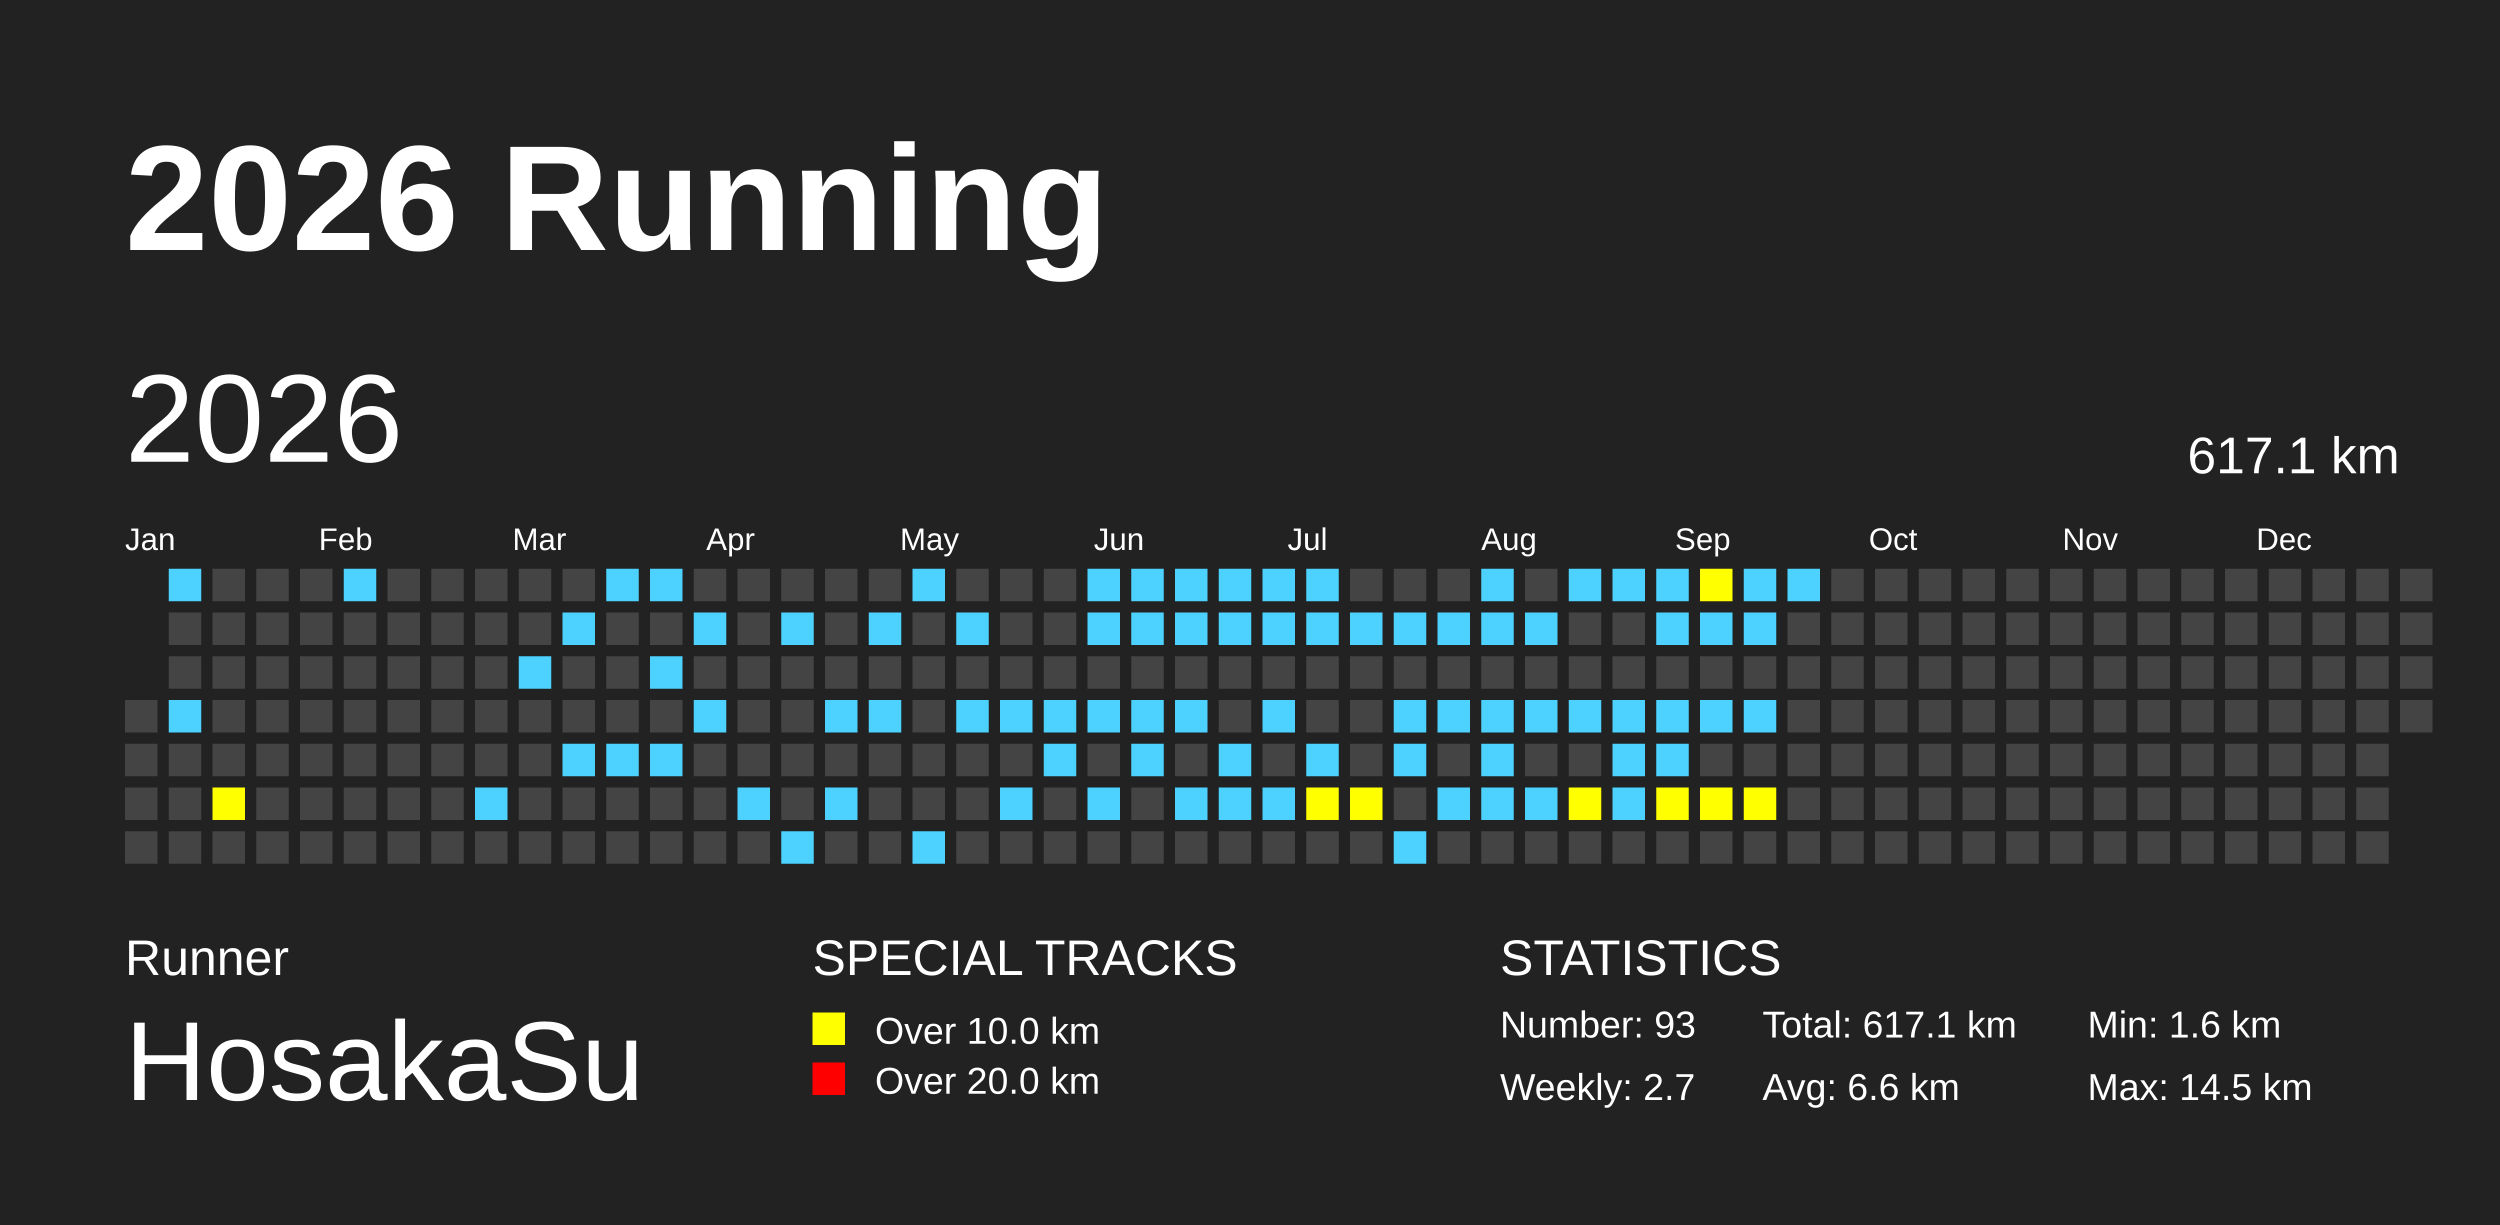
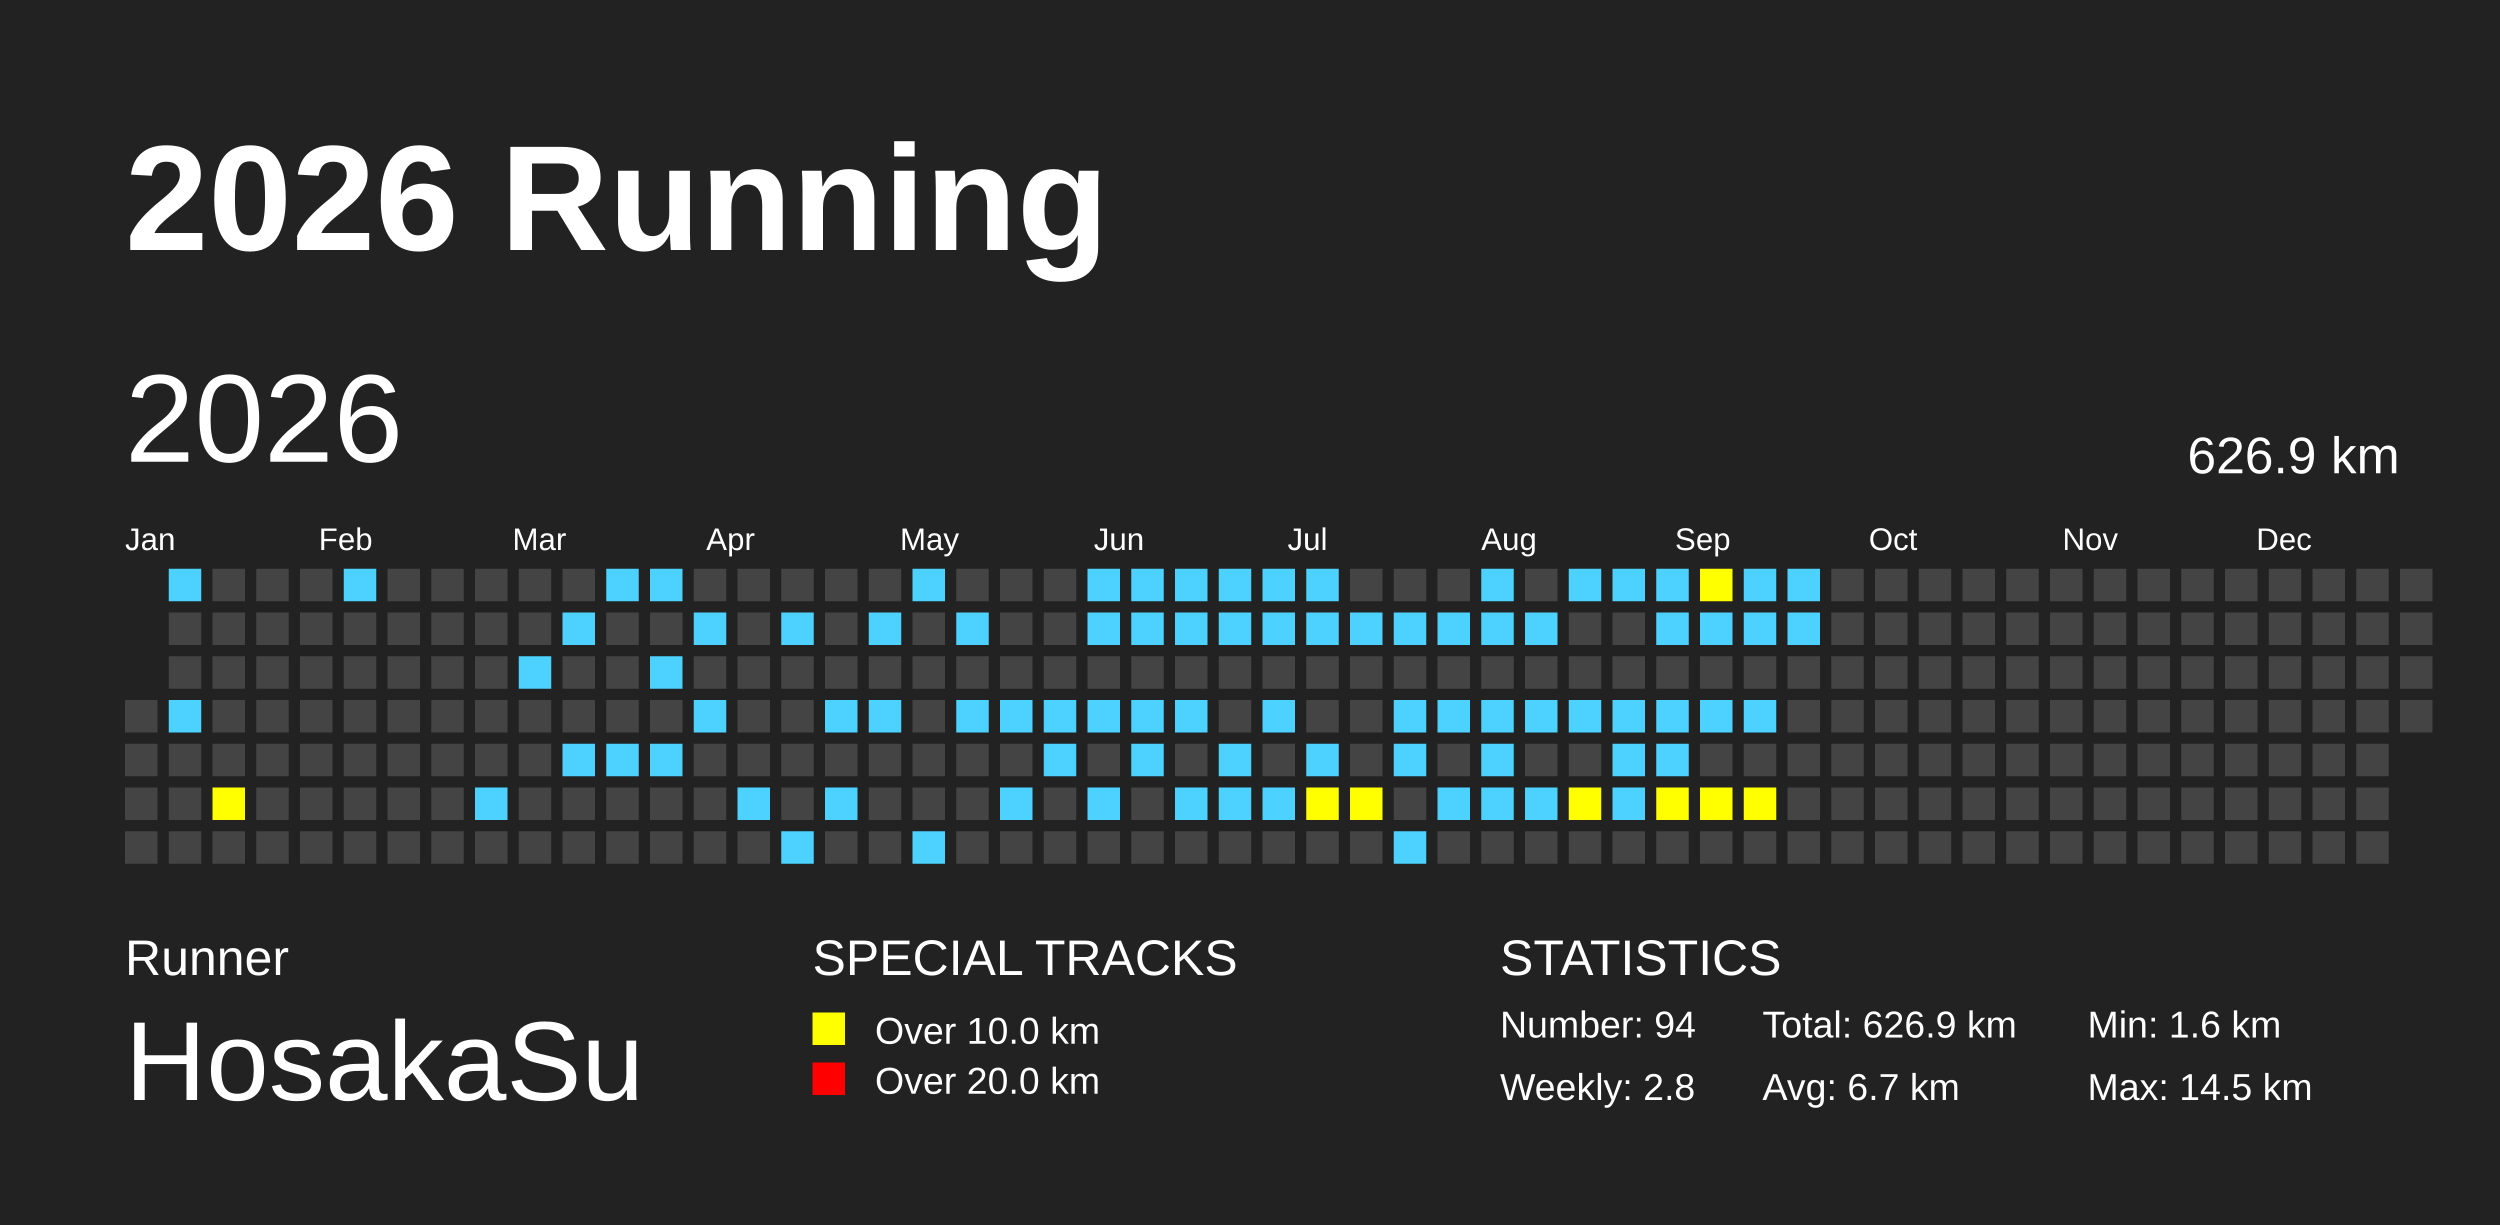
<svg xmlns="http://www.w3.org/2000/svg" baseProfile="full" height="98mm" version="1.1" viewBox="0,0,200,98" width="200mm">
  <defs>
    <pattern height="2" id="indoor-stripe" patternUnits="userSpaceOnUse" width="2">
      <line stroke="white" stroke-opacity="0.45" stroke-width="0.5" x1="0" x2="2" y1="2" y2="0" />
    </pattern>
  </defs>
  <rect fill="#222222" height="98" width="200" x="0" y="0" />
  <text fill="#FFFFFF" style="font-size:12px; font-family:Arial; font-weight:bold;" x="10" y="20">2026 Running</text>
  <text fill="#FFFFFF" style="font-size:4px; font-family:Arial" x="10" y="78">Runner</text>
  <text fill="#FFFFFF" style="font-size:9px; font-family:Arial" x="10" y="88">HosakaSu</text>
  <text fill="#FFFFFF" style="font-size:4px; font-family:Arial" x="65" y="78">SPECIAL TRACKS</text>
  <rect fill="yellow" height="2.6" width="2.6" x="65" y="81" />
  <text fill="#FFFFFF" style="font-size:3px; font-family:Arial" x="70" y="83.5">Over 10.0 km</text>
  <rect fill="red" height="2.6" width="2.6" x="65" y="85" />
  <text fill="#FFFFFF" style="font-size:3px; font-family:Arial" x="70" y="87.5">Over 20.0 km</text>
  <text fill="#FFFFFF" style="font-size:4px; font-family:Arial" x="120" y="78">STATISTICS</text>
-   <text fill="#FFFFFF" style="font-size:3px; font-family:Arial" x="120" y="83">Number: 93</text>
-   <text fill="#FFFFFF" style="font-size:3px; font-family:Arial" x="120" y="88">Weekly: 2.7</text>
-   <text fill="#FFFFFF" style="font-size:3px; font-family:Arial" x="141" y="83">Total: 617.1 km</text>
-   <text fill="#FFFFFF" style="font-size:3px; font-family:Arial" x="141" y="88">Avg: 6.6 km</text>
+   <text fill="#FFFFFF" style="font-size:3px; font-family:Arial" x="120" y="83">Number: 94</text>
+   <text fill="#FFFFFF" style="font-size:3px; font-family:Arial" x="120" y="88">Weekly: 2.8</text>
+   <text fill="#FFFFFF" style="font-size:3px; font-family:Arial" x="141" y="83">Total: 626.9 km</text>
+   <text fill="#FFFFFF" style="font-size:3px; font-family:Arial" x="141" y="88">Avg: 6.7 km</text>
  <text fill="#FFFFFF" style="font-size:3px; font-family:Arial" x="167" y="83">Min: 1.6 km</text>
  <text fill="#FFFFFF" style="font-size:3px; font-family:Arial" x="167" y="88">Max: 14.5 km</text>
  <text dominant-baseline="hanging" fill="#FFFFFF" style="font-size:10.0px; font-family:Arial;" x="10" y="30">2026</text>
-   <text dominant-baseline="hanging" fill="#FFFFFF" style="font-size:4.125px; font-family:Arial;" x="175" y="35">617.1 km</text>
+   <text dominant-baseline="hanging" fill="#FFFFFF" style="font-size:4.125px; font-family:Arial;" x="175" y="35">626.9 km</text>
  <text fill="#FFFFFF" style="font-size:2.5px; font-family:Arial" x="10.0" y="44">Jan</text>
  <text fill="#FFFFFF" style="font-size:2.5px; font-family:Arial" x="25.5" y="44">Feb</text>
  <text fill="#FFFFFF" style="font-size:2.5px; font-family:Arial" x="41.0" y="44">Mar</text>
  <text fill="#FFFFFF" style="font-size:2.5px; font-family:Arial" x="56.5" y="44">Apr</text>
  <text fill="#FFFFFF" style="font-size:2.5px; font-family:Arial" x="72.0" y="44">May</text>
  <text fill="#FFFFFF" style="font-size:2.5px; font-family:Arial" x="87.5" y="44">Jun</text>
  <text fill="#FFFFFF" style="font-size:2.5px; font-family:Arial" x="103.0" y="44">Jul</text>
  <text fill="#FFFFFF" style="font-size:2.5px; font-family:Arial" x="118.5" y="44">Aug</text>
  <text fill="#FFFFFF" style="font-size:2.5px; font-family:Arial" x="134.0" y="44">Sep</text>
  <text fill="#FFFFFF" style="font-size:2.5px; font-family:Arial" x="149.5" y="44">Oct</text>
  <text fill="#FFFFFF" style="font-size:2.5px; font-family:Arial" x="165.0" y="44">Nov</text>
  <text fill="#FFFFFF" style="font-size:2.5px; font-family:Arial" x="180.5" y="44">Dec</text>
  <rect fill="#444444" height="2.6" width="2.6" x="10.0" y="56.0" />
  <rect fill="#444444" height="2.6" width="2.6" x="10.0" y="59.5" />
  <rect fill="#444444" height="2.6" width="2.6" x="10.0" y="63.0" />
  <rect fill="#444444" height="2.6" width="2.6" x="10.0" y="66.5" />
  <rect fill="#4DD2FF" height="2.6" width="2.6" x="13.5" y="45.5" />
  <rect fill="#444444" height="2.6" width="2.6" x="13.5" y="49.0" />
  <rect fill="#444444" height="2.6" width="2.6" x="13.5" y="52.5" />
  <rect fill="#4DD2FF" height="2.6" width="2.6" x="13.5" y="56.0" />
  <rect fill="#444444" height="2.6" width="2.6" x="13.5" y="59.5" />
  <rect fill="#444444" height="2.6" width="2.6" x="13.5" y="63.0" />
  <rect fill="#444444" height="2.6" width="2.6" x="13.5" y="66.5" />
  <rect fill="#444444" height="2.6" width="2.6" x="17.0" y="45.5" />
  <rect fill="#444444" height="2.6" width="2.6" x="17.0" y="49.0" />
  <rect fill="#444444" height="2.6" width="2.6" x="17.0" y="52.5" />
  <rect fill="#444444" height="2.6" width="2.6" x="17.0" y="56.0" />
  <rect fill="#444444" height="2.6" width="2.6" x="17.0" y="59.5" />
  <rect fill="yellow" height="2.6" width="2.6" x="17.0" y="63.0" />
  <rect fill="#444444" height="2.6" width="2.6" x="17.0" y="66.5" />
  <rect fill="#444444" height="2.6" width="2.6" x="20.5" y="45.5" />
  <rect fill="#444444" height="2.6" width="2.6" x="20.5" y="49.0" />
  <rect fill="#444444" height="2.6" width="2.6" x="20.5" y="52.5" />
  <rect fill="#444444" height="2.6" width="2.6" x="20.5" y="56.0" />
  <rect fill="#444444" height="2.6" width="2.6" x="20.5" y="59.5" />
  <rect fill="#444444" height="2.6" width="2.6" x="20.5" y="63.0" />
  <rect fill="#444444" height="2.6" width="2.6" x="20.5" y="66.5" />
  <rect fill="#444444" height="2.6" width="2.6" x="24.0" y="45.5" />
  <rect fill="#444444" height="2.6" width="2.6" x="24.0" y="49.0" />
  <rect fill="#444444" height="2.6" width="2.6" x="24.0" y="52.5" />
  <rect fill="#444444" height="2.6" width="2.6" x="24.0" y="56.0" />
  <rect fill="#444444" height="2.6" width="2.6" x="24.0" y="59.5" />
  <rect fill="#444444" height="2.6" width="2.6" x="24.0" y="63.0" />
  <rect fill="#444444" height="2.6" width="2.6" x="24.0" y="66.5" />
  <rect fill="#4DD2FF" height="2.6" width="2.6" x="27.5" y="45.5" />
  <rect fill="#444444" height="2.6" width="2.6" x="27.5" y="49.0" />
  <rect fill="#444444" height="2.6" width="2.6" x="27.5" y="52.5" />
  <rect fill="#444444" height="2.6" width="2.6" x="27.5" y="56.0" />
  <rect fill="#444444" height="2.6" width="2.6" x="27.5" y="59.5" />
  <rect fill="#444444" height="2.6" width="2.6" x="27.5" y="63.0" />
  <rect fill="#444444" height="2.6" width="2.6" x="27.5" y="66.5" />
  <rect fill="#444444" height="2.6" width="2.6" x="31.0" y="45.5" />
  <rect fill="#444444" height="2.6" width="2.6" x="31.0" y="49.0" />
  <rect fill="#444444" height="2.6" width="2.6" x="31.0" y="52.5" />
  <rect fill="#444444" height="2.6" width="2.6" x="31.0" y="56.0" />
  <rect fill="#444444" height="2.6" width="2.6" x="31.0" y="59.5" />
  <rect fill="#444444" height="2.6" width="2.6" x="31.0" y="63.0" />
  <rect fill="#444444" height="2.6" width="2.6" x="31.0" y="66.5" />
  <rect fill="#444444" height="2.6" width="2.6" x="34.5" y="45.5" />
  <rect fill="#444444" height="2.6" width="2.6" x="34.5" y="49.0" />
  <rect fill="#444444" height="2.6" width="2.6" x="34.5" y="52.5" />
  <rect fill="#444444" height="2.6" width="2.6" x="34.5" y="56.0" />
  <rect fill="#444444" height="2.6" width="2.6" x="34.5" y="59.5" />
  <rect fill="#444444" height="2.6" width="2.6" x="34.5" y="63.0" />
  <rect fill="#444444" height="2.6" width="2.6" x="34.5" y="66.5" />
  <rect fill="#444444" height="2.6" width="2.6" x="38.0" y="45.5" />
  <rect fill="#444444" height="2.6" width="2.6" x="38.0" y="49.0" />
  <rect fill="#444444" height="2.6" width="2.6" x="38.0" y="52.5" />
  <rect fill="#444444" height="2.6" width="2.6" x="38.0" y="56.0" />
  <rect fill="#444444" height="2.6" width="2.6" x="38.0" y="59.5" />
  <rect fill="#4DD2FF" height="2.6" width="2.6" x="38.0" y="63.0" />
  <rect fill="#444444" height="2.6" width="2.6" x="38.0" y="66.5" />
  <rect fill="#444444" height="2.6" width="2.6" x="41.5" y="45.5" />
  <rect fill="#444444" height="2.6" width="2.6" x="41.5" y="49.0" />
  <rect fill="#4DD2FF" height="2.6" width="2.6" x="41.5" y="52.5" />
  <rect fill="#444444" height="2.6" width="2.6" x="41.5" y="56.0" />
  <rect fill="#444444" height="2.6" width="2.6" x="41.5" y="59.5" />
  <rect fill="#444444" height="2.6" width="2.6" x="41.5" y="63.0" />
  <rect fill="#444444" height="2.6" width="2.6" x="41.5" y="66.5" />
  <rect fill="#444444" height="2.6" width="2.6" x="45.0" y="45.5" />
  <rect fill="#4DD2FF" height="2.6" width="2.6" x="45.0" y="49.0" />
  <rect fill="#444444" height="2.6" width="2.6" x="45.0" y="52.5" />
  <rect fill="#444444" height="2.6" width="2.6" x="45.0" y="56.0" />
  <rect fill="#4DD2FF" height="2.6" width="2.6" x="45.0" y="59.5" />
  <rect fill="#444444" height="2.6" width="2.6" x="45.0" y="63.0" />
  <rect fill="#444444" height="2.6" width="2.6" x="45.0" y="66.5" />
  <rect fill="#4DD2FF" height="2.6" width="2.6" x="48.5" y="45.5" />
  <rect fill="#444444" height="2.6" width="2.6" x="48.5" y="49.0" />
  <rect fill="#444444" height="2.6" width="2.6" x="48.5" y="52.5" />
  <rect fill="#444444" height="2.6" width="2.6" x="48.5" y="56.0" />
  <rect fill="#4DD2FF" height="2.6" width="2.6" x="48.5" y="59.5" />
  <rect fill="#444444" height="2.6" width="2.6" x="48.5" y="63.0" />
  <rect fill="#444444" height="2.6" width="2.6" x="48.5" y="66.5" />
  <rect fill="#4DD2FF" height="2.6" width="2.6" x="52.0" y="45.5" />
  <rect fill="#444444" height="2.6" width="2.6" x="52.0" y="49.0" />
  <rect fill="#4DD2FF" height="2.6" width="2.6" x="52.0" y="52.5" />
  <rect fill="#444444" height="2.6" width="2.6" x="52.0" y="56.0" />
  <rect fill="#4DD2FF" height="2.6" width="2.6" x="52.0" y="59.5" />
  <rect fill="#444444" height="2.6" width="2.6" x="52.0" y="63.0" />
  <rect fill="#444444" height="2.6" width="2.6" x="52.0" y="66.5" />
  <rect fill="#444444" height="2.6" width="2.6" x="55.5" y="45.5" />
  <rect fill="#4DD2FF" height="2.6" width="2.6" x="55.5" y="49.0" />
  <rect fill="#444444" height="2.6" width="2.6" x="55.5" y="52.5" />
  <rect fill="#4DD2FF" height="2.6" width="2.6" x="55.5" y="56.0" />
  <rect fill="#444444" height="2.6" width="2.6" x="55.5" y="59.5" />
  <rect fill="#444444" height="2.6" width="2.6" x="55.5" y="63.0" />
  <rect fill="#444444" height="2.6" width="2.6" x="55.5" y="66.5" />
  <rect fill="#444444" height="2.6" width="2.6" x="59.0" y="45.5" />
  <rect fill="#444444" height="2.6" width="2.6" x="59.0" y="49.0" />
  <rect fill="#444444" height="2.6" width="2.6" x="59.0" y="52.5" />
  <rect fill="#444444" height="2.6" width="2.6" x="59.0" y="56.0" />
  <rect fill="#444444" height="2.6" width="2.6" x="59.0" y="59.5" />
  <rect fill="#4DD2FF" height="2.6" width="2.6" x="59.0" y="63.0" />
  <rect fill="#444444" height="2.6" width="2.6" x="59.0" y="66.5" />
  <rect fill="#444444" height="2.6" width="2.6" x="62.5" y="45.5" />
  <rect fill="#4DD2FF" height="2.6" width="2.6" x="62.5" y="49.0" />
  <rect fill="#444444" height="2.6" width="2.6" x="62.5" y="52.5" />
  <rect fill="#444444" height="2.6" width="2.6" x="62.5" y="56.0" />
  <rect fill="#444444" height="2.6" width="2.6" x="62.5" y="59.5" />
  <rect fill="#444444" height="2.6" width="2.6" x="62.5" y="63.0" />
  <rect fill="#4DD2FF" height="2.6" width="2.6" x="62.5" y="66.5" />
  <rect fill="#444444" height="2.6" width="2.6" x="66.0" y="45.5" />
  <rect fill="#444444" height="2.6" width="2.6" x="66.0" y="49.0" />
  <rect fill="#444444" height="2.6" width="2.6" x="66.0" y="52.5" />
  <rect fill="#4DD2FF" height="2.6" width="2.6" x="66.0" y="56.0" />
  <rect fill="#444444" height="2.6" width="2.6" x="66.0" y="59.5" />
  <rect fill="#4DD2FF" height="2.6" width="2.6" x="66.0" y="63.0" />
  <rect fill="#444444" height="2.6" width="2.6" x="66.0" y="66.5" />
  <rect fill="#444444" height="2.6" width="2.6" x="69.5" y="45.5" />
  <rect fill="#4DD2FF" height="2.6" width="2.6" x="69.5" y="49.0" />
  <rect fill="#444444" height="2.6" width="2.6" x="69.5" y="52.5" />
  <rect fill="#4DD2FF" height="2.6" width="2.6" x="69.5" y="56.0" />
  <rect fill="#444444" height="2.6" width="2.6" x="69.5" y="59.5" />
  <rect fill="#444444" height="2.6" width="2.6" x="69.5" y="63.0" />
  <rect fill="#444444" height="2.6" width="2.6" x="69.5" y="66.5" />
  <rect fill="#4DD2FF" height="2.6" width="2.6" x="73.0" y="45.5" />
  <rect fill="#444444" height="2.6" width="2.6" x="73.0" y="49.0" />
  <rect fill="#444444" height="2.6" width="2.6" x="73.0" y="52.5" />
  <rect fill="#444444" height="2.6" width="2.6" x="73.0" y="56.0" />
  <rect fill="#444444" height="2.6" width="2.6" x="73.0" y="59.5" />
  <rect fill="#444444" height="2.6" width="2.6" x="73.0" y="63.0" />
  <rect fill="#4DD2FF" height="2.6" width="2.6" x="73.0" y="66.5" />
  <rect fill="#444444" height="2.6" width="2.6" x="76.5" y="45.5" />
  <rect fill="#4DD2FF" height="2.6" width="2.6" x="76.5" y="49.0" />
  <rect fill="#444444" height="2.6" width="2.6" x="76.5" y="52.5" />
  <rect fill="#4DD2FF" height="2.6" width="2.6" x="76.5" y="56.0" />
  <rect fill="#444444" height="2.6" width="2.6" x="76.5" y="59.5" />
  <rect fill="#444444" height="2.6" width="2.6" x="76.5" y="63.0" />
  <rect fill="#444444" height="2.6" width="2.6" x="76.5" y="66.5" />
  <rect fill="#444444" height="2.6" width="2.6" x="80.0" y="45.5" />
  <rect fill="#444444" height="2.6" width="2.6" x="80.0" y="49.0" />
  <rect fill="#444444" height="2.6" width="2.6" x="80.0" y="52.5" />
  <rect fill="#4DD2FF" height="2.6" width="2.6" x="80.0" y="56.0" />
  <rect fill="#444444" height="2.6" width="2.6" x="80.0" y="59.5" />
  <rect fill="#4DD2FF" height="2.6" width="2.6" x="80.0" y="63.0" />
  <rect fill="#444444" height="2.6" width="2.6" x="80.0" y="66.5" />
  <rect fill="#444444" height="2.6" width="2.6" x="83.5" y="45.5" />
  <rect fill="#444444" height="2.6" width="2.6" x="83.5" y="49.0" />
  <rect fill="#444444" height="2.6" width="2.6" x="83.5" y="52.5" />
  <rect fill="#4DD2FF" height="2.6" width="2.6" x="83.5" y="56.0" />
  <rect fill="#4DD2FF" height="2.6" width="2.6" x="83.5" y="59.5" />
  <rect fill="#444444" height="2.6" width="2.6" x="83.5" y="63.0" />
  <rect fill="#444444" height="2.6" width="2.6" x="83.5" y="66.5" />
  <rect fill="#4DD2FF" height="2.6" width="2.6" x="87.0" y="45.5" />
  <rect fill="#4DD2FF" height="2.6" width="2.6" x="87.0" y="49.0" />
  <rect fill="#444444" height="2.6" width="2.6" x="87.0" y="52.5" />
  <rect fill="#4DD2FF" height="2.6" width="2.6" x="87.0" y="56.0" />
  <rect fill="#444444" height="2.6" width="2.6" x="87.0" y="59.5" />
  <rect fill="#4DD2FF" height="2.6" width="2.6" x="87.0" y="63.0" />
  <rect fill="#444444" height="2.6" width="2.6" x="87.0" y="66.5" />
  <rect fill="#4DD2FF" height="2.6" width="2.6" x="90.5" y="45.5" />
  <rect fill="#4DD2FF" height="2.6" width="2.6" x="90.5" y="49.0" />
  <rect fill="#444444" height="2.6" width="2.6" x="90.5" y="52.5" />
  <rect fill="#4DD2FF" height="2.6" width="2.6" x="90.5" y="56.0" />
  <rect fill="#4DD2FF" height="2.6" width="2.6" x="90.5" y="59.5" />
  <rect fill="#444444" height="2.6" width="2.6" x="90.5" y="63.0" />
  <rect fill="#444444" height="2.6" width="2.6" x="90.5" y="66.5" />
  <rect fill="#4DD2FF" height="2.6" width="2.6" x="94.0" y="45.5" />
  <rect fill="#4DD2FF" height="2.6" width="2.6" x="94.0" y="49.0" />
  <rect fill="#444444" height="2.6" width="2.6" x="94.0" y="52.5" />
  <rect fill="#4DD2FF" height="2.6" width="2.6" x="94.0" y="56.0" />
  <rect fill="#444444" height="2.6" width="2.6" x="94.0" y="59.5" />
  <rect fill="#4DD2FF" height="2.6" width="2.6" x="94.0" y="63.0" />
  <rect fill="#444444" height="2.6" width="2.6" x="94.0" y="66.5" />
  <rect fill="#4DD2FF" height="2.6" width="2.6" x="97.5" y="45.5" />
  <rect fill="#4DD2FF" height="2.6" width="2.6" x="97.5" y="49.0" />
  <rect fill="#444444" height="2.6" width="2.6" x="97.5" y="52.5" />
  <rect fill="#444444" height="2.6" width="2.6" x="97.5" y="56.0" />
  <rect fill="#4DD2FF" height="2.6" width="2.6" x="97.5" y="59.5" />
  <rect fill="#4DD2FF" height="2.6" width="2.6" x="97.5" y="63.0" />
  <rect fill="#444444" height="2.6" width="2.6" x="97.5" y="66.5" />
  <rect fill="#4DD2FF" height="2.6" width="2.6" x="101.0" y="45.5" />
  <rect fill="#4DD2FF" height="2.6" width="2.6" x="101.0" y="49.0" />
  <rect fill="#444444" height="2.6" width="2.6" x="101.0" y="52.5" />
  <rect fill="#4DD2FF" height="2.6" width="2.6" x="101.0" y="56.0" />
  <rect fill="#444444" height="2.6" width="2.6" x="101.0" y="59.5" />
  <rect fill="#4DD2FF" height="2.6" width="2.6" x="101.0" y="63.0" />
  <rect fill="#444444" height="2.6" width="2.6" x="101.0" y="66.5" />
  <rect fill="#4DD2FF" height="2.6" width="2.6" x="104.5" y="45.5" />
  <rect fill="#4DD2FF" height="2.6" width="2.6" x="104.5" y="49.0" />
  <rect fill="#444444" height="2.6" width="2.6" x="104.5" y="52.5" />
  <rect fill="#444444" height="2.6" width="2.6" x="104.5" y="56.0" />
  <rect fill="#4DD2FF" height="2.6" width="2.6" x="104.5" y="59.5" />
  <rect fill="yellow" height="2.6" width="2.6" x="104.5" y="63.0" />
  <rect fill="#444444" height="2.6" width="2.6" x="104.5" y="66.5" />
  <rect fill="#444444" height="2.6" width="2.6" x="108.0" y="45.5" />
  <rect fill="#4DD2FF" height="2.6" width="2.6" x="108.0" y="49.0" />
  <rect fill="#444444" height="2.6" width="2.6" x="108.0" y="52.5" />
  <rect fill="#444444" height="2.6" width="2.6" x="108.0" y="56.0" />
  <rect fill="#444444" height="2.6" width="2.6" x="108.0" y="59.5" />
  <rect fill="yellow" height="2.6" width="2.6" x="108.0" y="63.0" />
  <rect fill="#444444" height="2.6" width="2.6" x="108.0" y="66.5" />
  <rect fill="#444444" height="2.6" width="2.6" x="111.5" y="45.5" />
  <rect fill="#4DD2FF" height="2.6" width="2.6" x="111.5" y="49.0" />
  <rect fill="#444444" height="2.6" width="2.6" x="111.5" y="52.5" />
  <rect fill="#4DD2FF" height="2.6" width="2.6" x="111.5" y="56.0" />
  <rect fill="#4DD2FF" height="2.6" width="2.6" x="111.5" y="59.5" />
  <rect fill="#444444" height="2.6" width="2.6" x="111.5" y="63.0" />
  <rect fill="#4DD2FF" height="2.6" width="2.6" x="111.5" y="66.5" />
  <rect fill="#444444" height="2.6" width="2.6" x="115.0" y="45.5" />
  <rect fill="#4DD2FF" height="2.6" width="2.6" x="115.0" y="49.0" />
  <rect fill="#444444" height="2.6" width="2.6" x="115.0" y="52.5" />
  <rect fill="#4DD2FF" height="2.6" width="2.6" x="115.0" y="56.0" />
  <rect fill="#444444" height="2.6" width="2.6" x="115.0" y="59.5" />
  <rect fill="#4DD2FF" height="2.6" width="2.6" x="115.0" y="63.0" />
  <rect fill="#444444" height="2.6" width="2.6" x="115.0" y="66.5" />
  <rect fill="#4DD2FF" height="2.6" width="2.6" x="118.5" y="45.5" />
  <rect fill="#4DD2FF" height="2.6" width="2.6" x="118.5" y="49.0" />
  <rect fill="#444444" height="2.6" width="2.6" x="118.5" y="52.5" />
  <rect fill="#4DD2FF" height="2.6" width="2.6" x="118.5" y="56.0" />
  <rect fill="#4DD2FF" height="2.6" width="2.6" x="118.5" y="59.5" />
  <rect fill="#4DD2FF" height="2.6" width="2.6" x="118.5" y="63.0" />
  <rect fill="#444444" height="2.6" width="2.6" x="118.5" y="66.5" />
  <rect fill="#444444" height="2.6" width="2.6" x="122.0" y="45.5" />
  <rect fill="#4DD2FF" height="2.6" width="2.6" x="122.0" y="49.0" />
  <rect fill="#444444" height="2.6" width="2.6" x="122.0" y="52.5" />
  <rect fill="#4DD2FF" height="2.6" width="2.6" x="122.0" y="56.0" />
  <rect fill="#444444" height="2.6" width="2.6" x="122.0" y="59.5" />
  <rect fill="#4DD2FF" height="2.6" width="2.6" x="122.0" y="63.0" />
  <rect fill="#444444" height="2.6" width="2.6" x="122.0" y="66.5" />
  <rect fill="#4DD2FF" height="2.6" width="2.6" x="125.5" y="45.5" />
  <rect fill="#444444" height="2.6" width="2.6" x="125.5" y="49.0" />
  <rect fill="#444444" height="2.6" width="2.6" x="125.5" y="52.5" />
  <rect fill="#4DD2FF" height="2.6" width="2.6" x="125.5" y="56.0" />
  <rect fill="#444444" height="2.6" width="2.6" x="125.5" y="59.5" />
  <rect fill="yellow" height="2.6" width="2.6" x="125.5" y="63.0" />
  <rect fill="#444444" height="2.6" width="2.6" x="125.5" y="66.5" />
  <rect fill="#4DD2FF" height="2.6" width="2.6" x="129.0" y="45.5" />
  <rect fill="#444444" height="2.6" width="2.6" x="129.0" y="49.0" />
  <rect fill="#444444" height="2.6" width="2.6" x="129.0" y="52.5" />
  <rect fill="#4DD2FF" height="2.6" width="2.6" x="129.0" y="56.0" />
  <rect fill="#4DD2FF" height="2.6" width="2.6" x="129.0" y="59.5" />
  <rect fill="#4DD2FF" height="2.6" width="2.6" x="129.0" y="63.0" />
  <rect fill="#444444" height="2.6" width="2.6" x="129.0" y="66.5" />
  <rect fill="#4DD2FF" height="2.6" width="2.6" x="132.5" y="45.5" />
  <rect fill="#4DD2FF" height="2.6" width="2.6" x="132.5" y="49.0" />
  <rect fill="#444444" height="2.6" width="2.6" x="132.5" y="52.5" />
  <rect fill="#4DD2FF" height="2.6" width="2.6" x="132.5" y="56.0" />
  <rect fill="#4DD2FF" height="2.6" width="2.6" x="132.5" y="59.5" />
  <rect fill="yellow" height="2.6" width="2.6" x="132.5" y="63.0" />
  <rect fill="#444444" height="2.6" width="2.6" x="132.5" y="66.5" />
  <rect fill="yellow" height="2.6" width="2.6" x="136.0" y="45.5" />
  <rect fill="#4DD2FF" height="2.6" width="2.6" x="136.0" y="49.0" />
  <rect fill="#444444" height="2.6" width="2.6" x="136.0" y="52.5" />
  <rect fill="#4DD2FF" height="2.6" width="2.6" x="136.0" y="56.0" />
  <rect fill="#444444" height="2.6" width="2.6" x="136.0" y="59.5" />
  <rect fill="yellow" height="2.6" width="2.6" x="136.0" y="63.0" />
  <rect fill="#444444" height="2.6" width="2.6" x="136.0" y="66.5" />
  <rect fill="#4DD2FF" height="2.6" width="2.6" x="139.5" y="45.5" />
  <rect fill="#4DD2FF" height="2.6" width="2.6" x="139.5" y="49.0" />
  <rect fill="#444444" height="2.6" width="2.6" x="139.5" y="52.5" />
  <rect fill="#4DD2FF" height="2.6" width="2.6" x="139.5" y="56.0" />
  <rect fill="#444444" height="2.6" width="2.6" x="139.5" y="59.5" />
  <rect fill="yellow" height="2.6" width="2.6" x="139.5" y="63.0" />
  <rect fill="#444444" height="2.6" width="2.6" x="139.5" y="66.5" />
  <rect fill="#4DD2FF" height="2.6" width="2.6" x="143.0" y="45.5" />
-   <rect fill="#444444" height="2.6" width="2.6" x="143.0" y="49.0" />
+   <rect fill="#4DD2FF" height="2.6" width="2.6" x="143.0" y="49.0" />
  <rect fill="#444444" height="2.6" width="2.6" x="143.0" y="52.5" />
  <rect fill="#444444" height="2.6" width="2.6" x="143.0" y="56.0" />
  <rect fill="#444444" height="2.6" width="2.6" x="143.0" y="59.5" />
  <rect fill="#444444" height="2.6" width="2.6" x="143.0" y="63.0" />
  <rect fill="#444444" height="2.6" width="2.6" x="143.0" y="66.5" />
  <rect fill="#444444" height="2.6" width="2.6" x="146.5" y="45.5" />
  <rect fill="#444444" height="2.6" width="2.6" x="146.5" y="49.0" />
  <rect fill="#444444" height="2.6" width="2.6" x="146.5" y="52.5" />
  <rect fill="#444444" height="2.6" width="2.6" x="146.5" y="56.0" />
  <rect fill="#444444" height="2.6" width="2.6" x="146.5" y="59.5" />
  <rect fill="#444444" height="2.6" width="2.6" x="146.5" y="63.0" />
  <rect fill="#444444" height="2.6" width="2.6" x="146.5" y="66.5" />
  <rect fill="#444444" height="2.6" width="2.6" x="150.0" y="45.5" />
  <rect fill="#444444" height="2.6" width="2.6" x="150.0" y="49.0" />
  <rect fill="#444444" height="2.6" width="2.6" x="150.0" y="52.5" />
  <rect fill="#444444" height="2.6" width="2.6" x="150.0" y="56.0" />
  <rect fill="#444444" height="2.6" width="2.6" x="150.0" y="59.5" />
  <rect fill="#444444" height="2.6" width="2.6" x="150.0" y="63.0" />
  <rect fill="#444444" height="2.6" width="2.6" x="150.0" y="66.5" />
  <rect fill="#444444" height="2.6" width="2.6" x="153.5" y="45.5" />
  <rect fill="#444444" height="2.6" width="2.6" x="153.5" y="49.0" />
  <rect fill="#444444" height="2.6" width="2.6" x="153.5" y="52.5" />
  <rect fill="#444444" height="2.6" width="2.6" x="153.5" y="56.0" />
  <rect fill="#444444" height="2.6" width="2.6" x="153.5" y="59.5" />
  <rect fill="#444444" height="2.6" width="2.6" x="153.5" y="63.0" />
  <rect fill="#444444" height="2.6" width="2.6" x="153.5" y="66.5" />
  <rect fill="#444444" height="2.6" width="2.6" x="157.0" y="45.5" />
  <rect fill="#444444" height="2.6" width="2.6" x="157.0" y="49.0" />
  <rect fill="#444444" height="2.6" width="2.6" x="157.0" y="52.5" />
  <rect fill="#444444" height="2.6" width="2.6" x="157.0" y="56.0" />
  <rect fill="#444444" height="2.6" width="2.6" x="157.0" y="59.5" />
  <rect fill="#444444" height="2.6" width="2.6" x="157.0" y="63.0" />
  <rect fill="#444444" height="2.6" width="2.6" x="157.0" y="66.5" />
  <rect fill="#444444" height="2.6" width="2.6" x="160.5" y="45.5" />
  <rect fill="#444444" height="2.6" width="2.6" x="160.5" y="49.0" />
  <rect fill="#444444" height="2.6" width="2.6" x="160.5" y="52.5" />
  <rect fill="#444444" height="2.6" width="2.6" x="160.5" y="56.0" />
  <rect fill="#444444" height="2.6" width="2.6" x="160.5" y="59.5" />
  <rect fill="#444444" height="2.6" width="2.6" x="160.5" y="63.0" />
  <rect fill="#444444" height="2.6" width="2.6" x="160.5" y="66.5" />
  <rect fill="#444444" height="2.6" width="2.6" x="164.0" y="45.5" />
  <rect fill="#444444" height="2.6" width="2.6" x="164.0" y="49.0" />
  <rect fill="#444444" height="2.6" width="2.6" x="164.0" y="52.5" />
  <rect fill="#444444" height="2.6" width="2.6" x="164.0" y="56.0" />
  <rect fill="#444444" height="2.6" width="2.6" x="164.0" y="59.5" />
  <rect fill="#444444" height="2.6" width="2.6" x="164.0" y="63.0" />
  <rect fill="#444444" height="2.6" width="2.6" x="164.0" y="66.5" />
  <rect fill="#444444" height="2.6" width="2.6" x="167.5" y="45.5" />
  <rect fill="#444444" height="2.6" width="2.6" x="167.5" y="49.0" />
  <rect fill="#444444" height="2.6" width="2.6" x="167.5" y="52.5" />
  <rect fill="#444444" height="2.6" width="2.6" x="167.5" y="56.0" />
  <rect fill="#444444" height="2.6" width="2.6" x="167.5" y="59.5" />
  <rect fill="#444444" height="2.6" width="2.6" x="167.5" y="63.0" />
  <rect fill="#444444" height="2.6" width="2.6" x="167.5" y="66.5" />
  <rect fill="#444444" height="2.6" width="2.6" x="171.0" y="45.5" />
  <rect fill="#444444" height="2.6" width="2.6" x="171.0" y="49.0" />
  <rect fill="#444444" height="2.6" width="2.6" x="171.0" y="52.5" />
  <rect fill="#444444" height="2.6" width="2.6" x="171.0" y="56.0" />
  <rect fill="#444444" height="2.6" width="2.6" x="171.0" y="59.5" />
  <rect fill="#444444" height="2.6" width="2.6" x="171.0" y="63.0" />
  <rect fill="#444444" height="2.6" width="2.6" x="171.0" y="66.5" />
  <rect fill="#444444" height="2.6" width="2.6" x="174.5" y="45.5" />
  <rect fill="#444444" height="2.6" width="2.6" x="174.5" y="49.0" />
  <rect fill="#444444" height="2.6" width="2.6" x="174.5" y="52.5" />
  <rect fill="#444444" height="2.6" width="2.6" x="174.5" y="56.0" />
  <rect fill="#444444" height="2.6" width="2.6" x="174.5" y="59.5" />
  <rect fill="#444444" height="2.6" width="2.6" x="174.5" y="63.0" />
  <rect fill="#444444" height="2.6" width="2.6" x="174.5" y="66.5" />
  <rect fill="#444444" height="2.6" width="2.6" x="178.0" y="45.5" />
  <rect fill="#444444" height="2.6" width="2.6" x="178.0" y="49.0" />
  <rect fill="#444444" height="2.6" width="2.6" x="178.0" y="52.5" />
  <rect fill="#444444" height="2.6" width="2.6" x="178.0" y="56.0" />
  <rect fill="#444444" height="2.6" width="2.6" x="178.0" y="59.5" />
  <rect fill="#444444" height="2.6" width="2.6" x="178.0" y="63.0" />
  <rect fill="#444444" height="2.6" width="2.6" x="178.0" y="66.5" />
  <rect fill="#444444" height="2.6" width="2.6" x="181.5" y="45.5" />
  <rect fill="#444444" height="2.6" width="2.6" x="181.5" y="49.0" />
  <rect fill="#444444" height="2.6" width="2.6" x="181.5" y="52.5" />
  <rect fill="#444444" height="2.6" width="2.6" x="181.5" y="56.0" />
  <rect fill="#444444" height="2.6" width="2.6" x="181.5" y="59.5" />
  <rect fill="#444444" height="2.6" width="2.6" x="181.5" y="63.0" />
  <rect fill="#444444" height="2.6" width="2.6" x="181.5" y="66.5" />
  <rect fill="#444444" height="2.6" width="2.6" x="185.0" y="45.5" />
  <rect fill="#444444" height="2.6" width="2.6" x="185.0" y="49.0" />
  <rect fill="#444444" height="2.6" width="2.6" x="185.0" y="52.5" />
  <rect fill="#444444" height="2.6" width="2.6" x="185.0" y="56.0" />
  <rect fill="#444444" height="2.6" width="2.6" x="185.0" y="59.5" />
  <rect fill="#444444" height="2.6" width="2.6" x="185.0" y="63.0" />
  <rect fill="#444444" height="2.6" width="2.6" x="185.0" y="66.5" />
  <rect fill="#444444" height="2.6" width="2.6" x="188.5" y="45.5" />
  <rect fill="#444444" height="2.6" width="2.6" x="188.5" y="49.0" />
  <rect fill="#444444" height="2.6" width="2.6" x="188.5" y="52.5" />
  <rect fill="#444444" height="2.6" width="2.6" x="188.5" y="56.0" />
  <rect fill="#444444" height="2.6" width="2.6" x="188.5" y="59.5" />
  <rect fill="#444444" height="2.6" width="2.6" x="188.5" y="63.0" />
  <rect fill="#444444" height="2.6" width="2.6" x="188.5" y="66.5" />
  <rect fill="#444444" height="2.6" width="2.6" x="192.0" y="45.5" />
  <rect fill="#444444" height="2.6" width="2.6" x="192.0" y="49.0" />
  <rect fill="#444444" height="2.6" width="2.6" x="192.0" y="52.5" />
  <rect fill="#444444" height="2.6" width="2.6" x="192.0" y="56.0" />
</svg>
